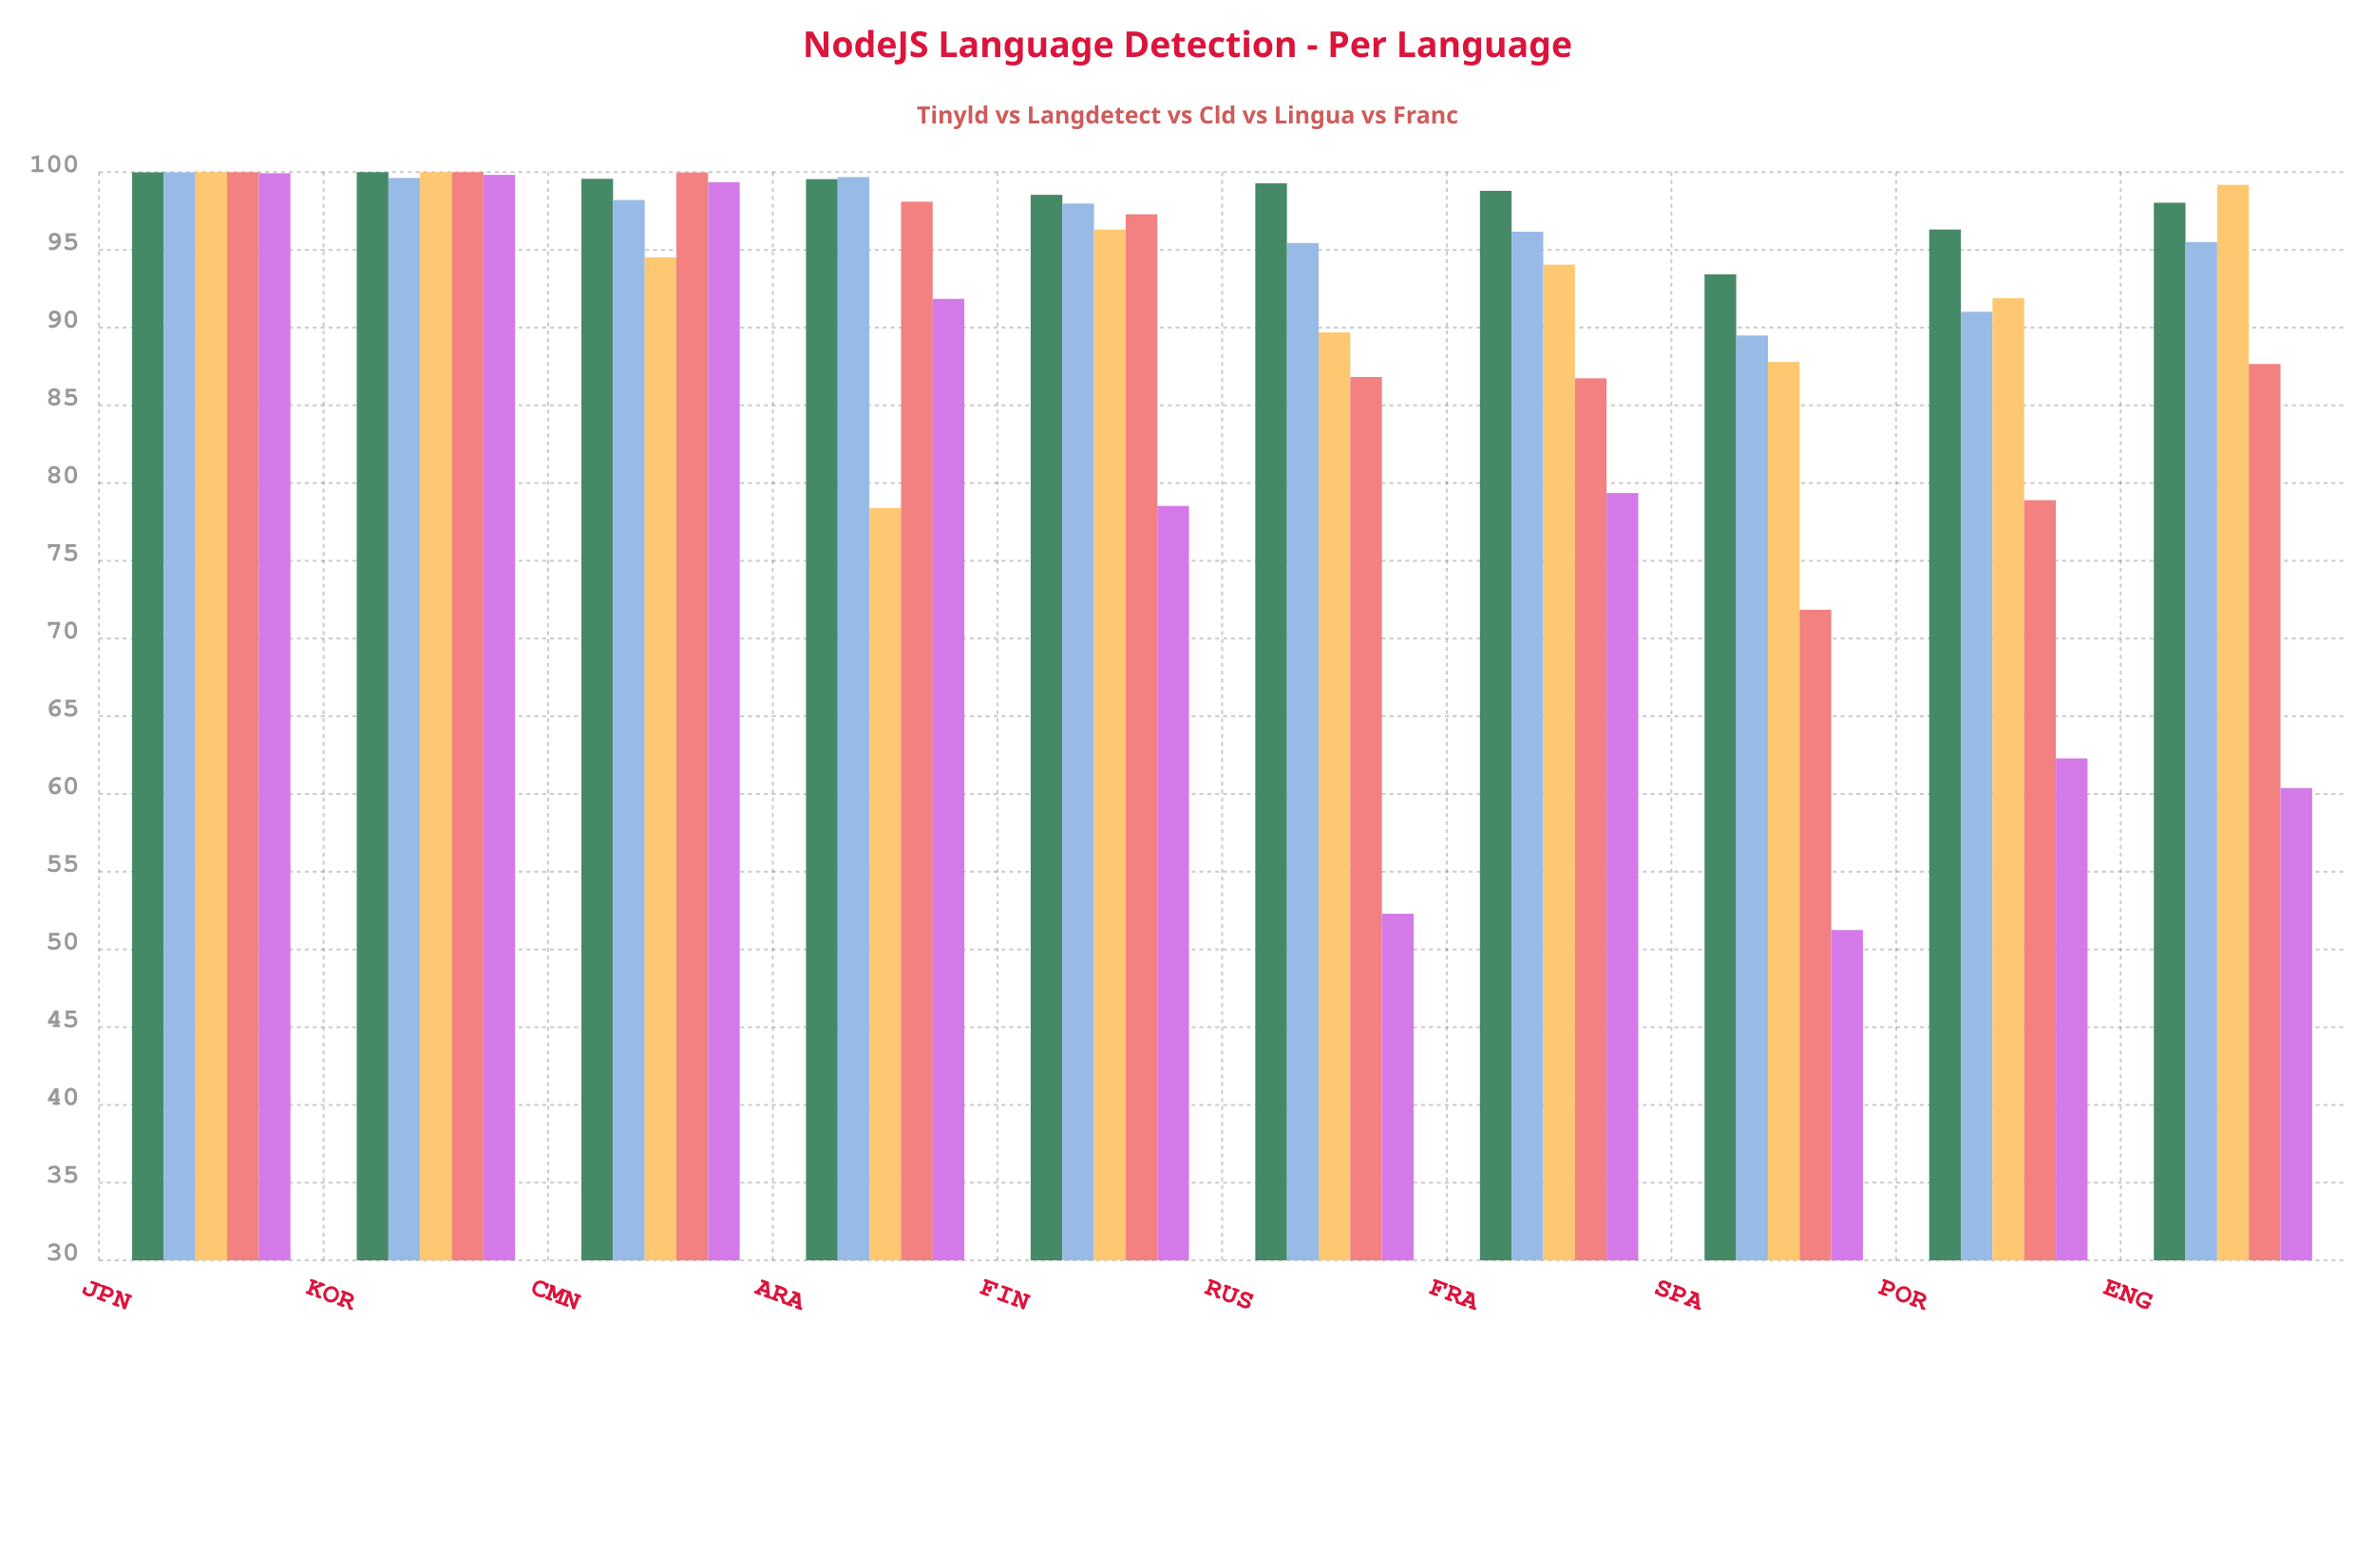
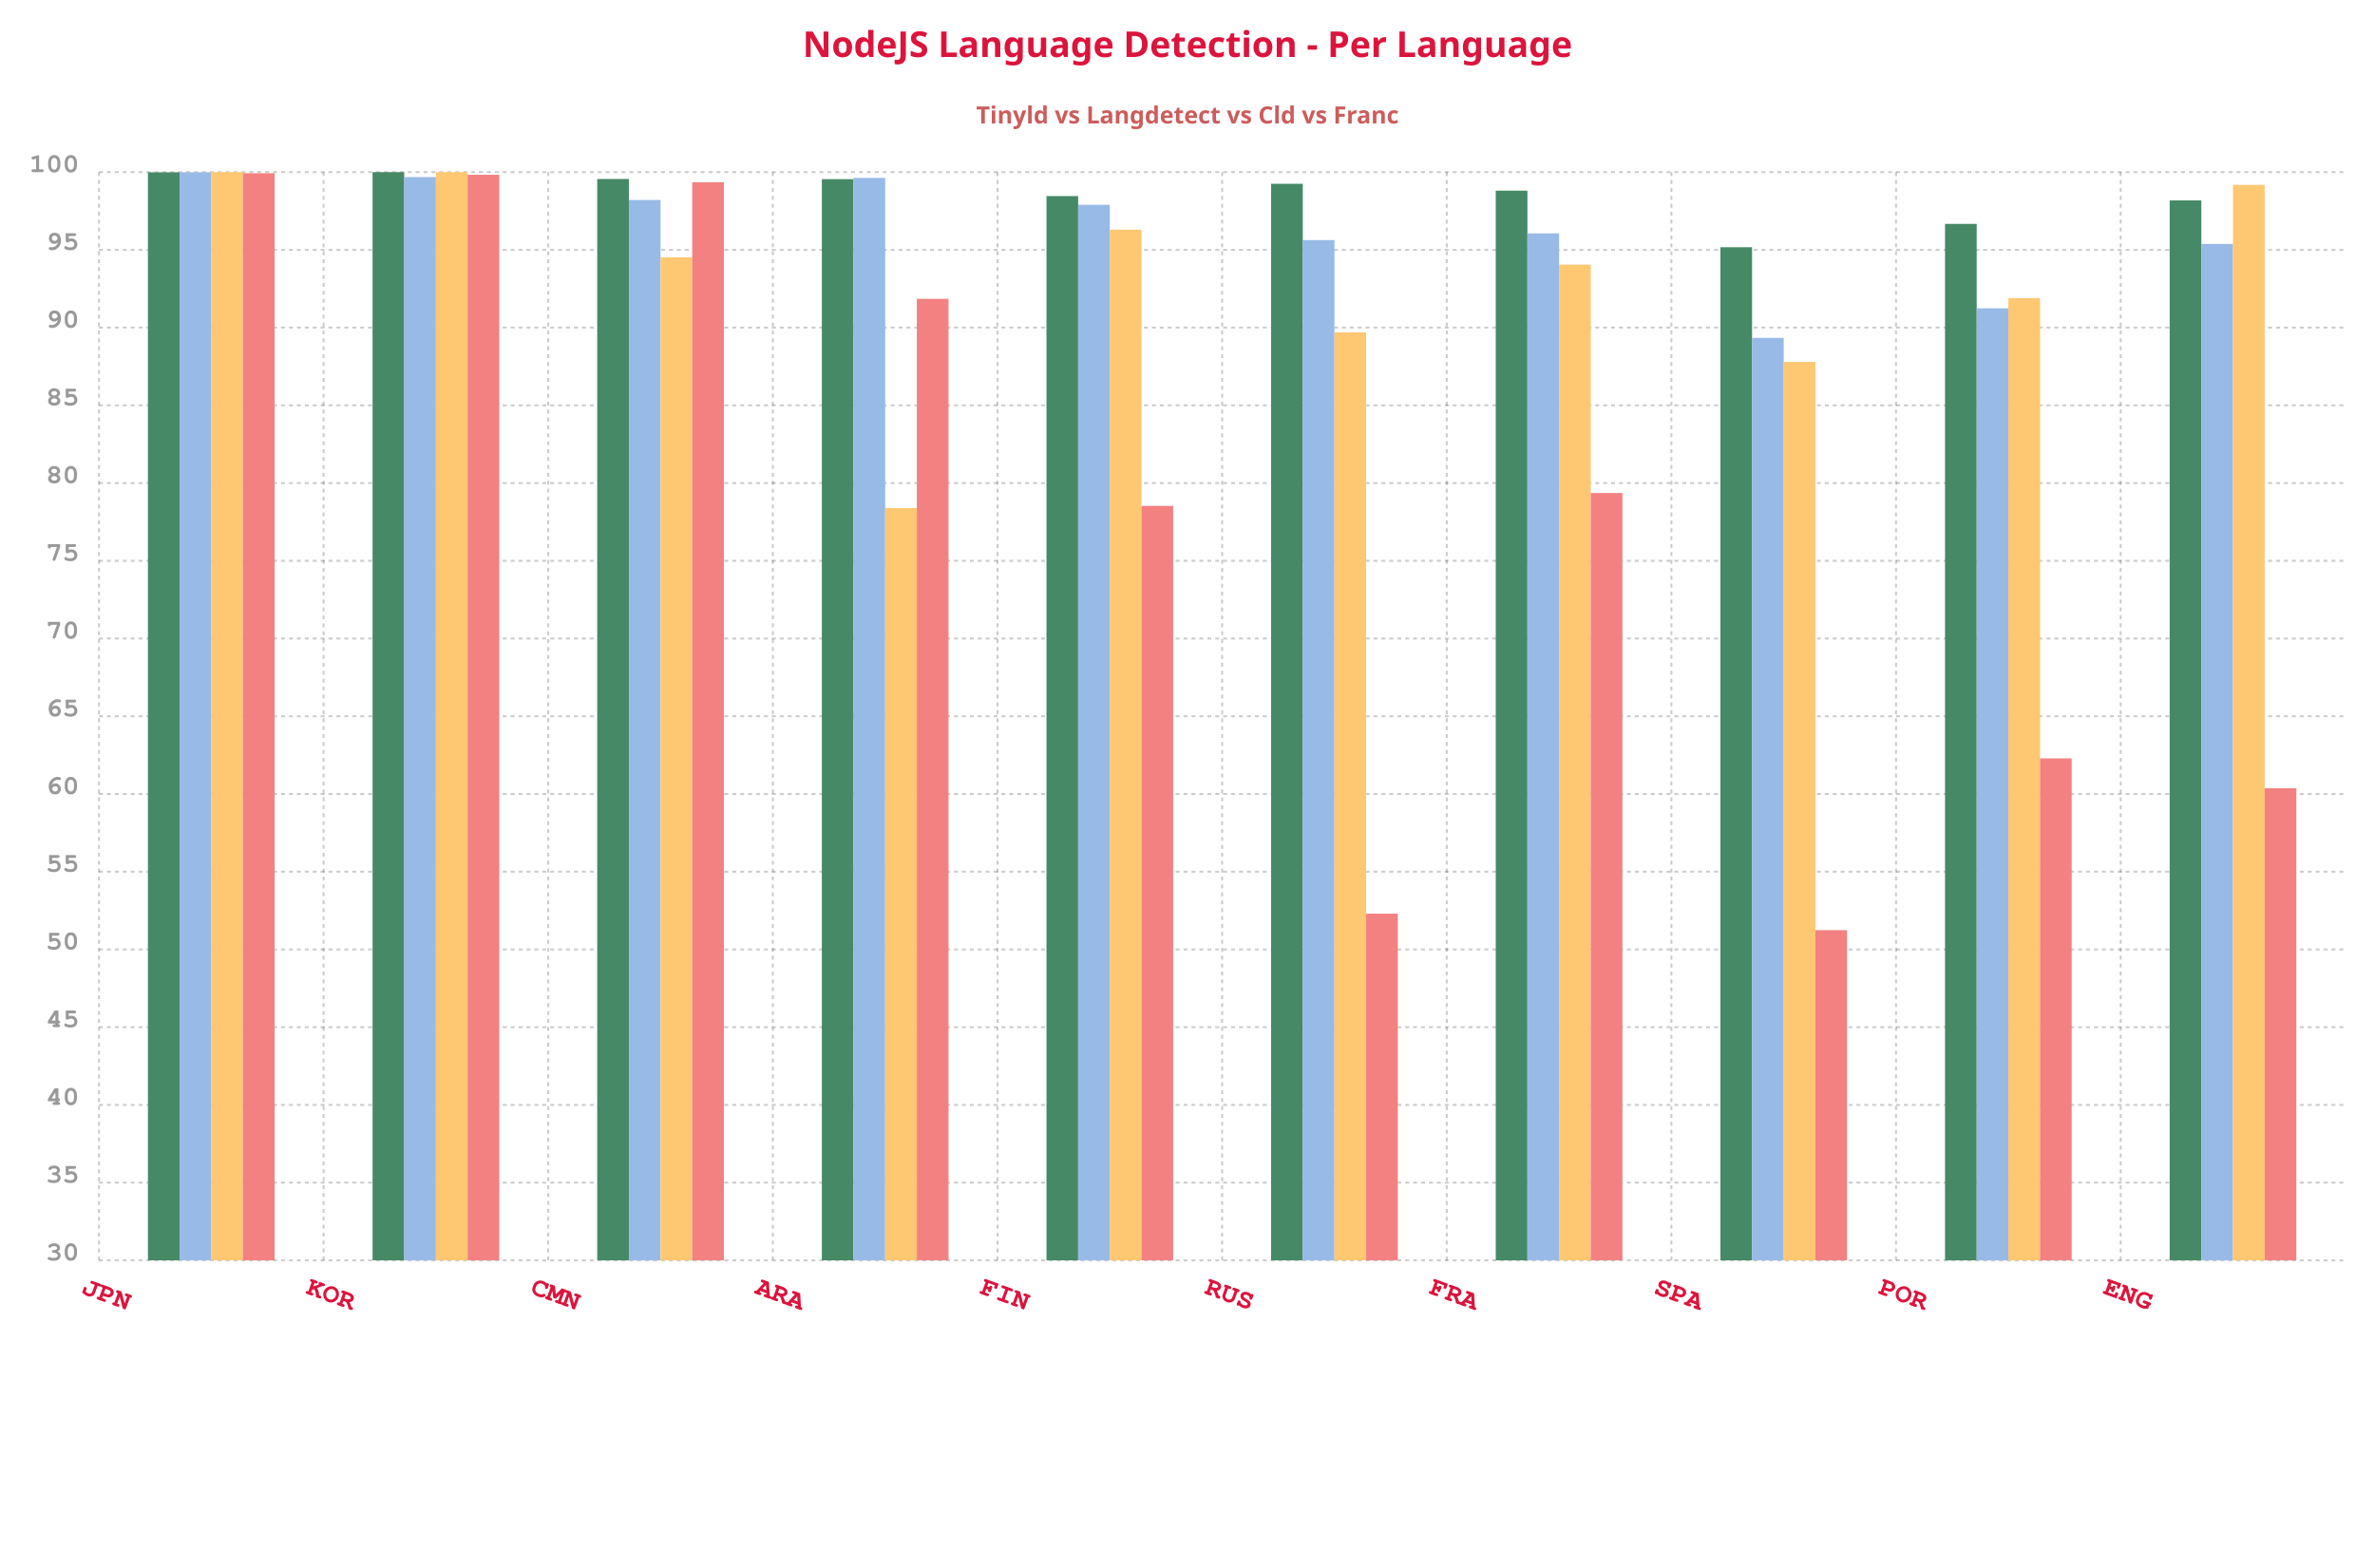
<svg xmlns="http://www.w3.org/2000/svg" xmlns:ns1="http://gionkunz.github.com/chartist-js/ct" width="1200" height="792" class="ct-chart-bar" style="background:#FFF;background:#FFF;">
  <g class="ct-grids" transform="translate(0, 72)">
    <line x1="50" x2="50" y1="15" y2="565" class="ct-grid ct-horizontal" style="stroke:rgba(0,0,0,.2);stroke-width:1px;stroke-dasharray:2px;stroke-dasharray:2px;stroke-width:1px;stroke:rgba(0,0,0,.2);" />
    <line x1="163.5" x2="163.5" y1="15" y2="565" class="ct-grid ct-horizontal" style="stroke:rgba(0,0,0,.2);stroke-width:1px;stroke-dasharray:2px;stroke-dasharray:2px;stroke-width:1px;stroke:rgba(0,0,0,.2);" />
    <line x1="277" x2="277" y1="15" y2="565" class="ct-grid ct-horizontal" style="stroke:rgba(0,0,0,.2);stroke-width:1px;stroke-dasharray:2px;stroke-dasharray:2px;stroke-width:1px;stroke:rgba(0,0,0,.2);" />
    <line x1="390.5" x2="390.5" y1="15" y2="565" class="ct-grid ct-horizontal" style="stroke:rgba(0,0,0,.2);stroke-width:1px;stroke-dasharray:2px;stroke-dasharray:2px;stroke-width:1px;stroke:rgba(0,0,0,.2);" />
    <line x1="504" x2="504" y1="15" y2="565" class="ct-grid ct-horizontal" style="stroke:rgba(0,0,0,.2);stroke-width:1px;stroke-dasharray:2px;stroke-dasharray:2px;stroke-width:1px;stroke:rgba(0,0,0,.2);" />
    <line x1="617.5" x2="617.5" y1="15" y2="565" class="ct-grid ct-horizontal" style="stroke:rgba(0,0,0,.2);stroke-width:1px;stroke-dasharray:2px;stroke-dasharray:2px;stroke-width:1px;stroke:rgba(0,0,0,.2);" />
    <line x1="731" x2="731" y1="15" y2="565" class="ct-grid ct-horizontal" style="stroke:rgba(0,0,0,.2);stroke-width:1px;stroke-dasharray:2px;stroke-dasharray:2px;stroke-width:1px;stroke:rgba(0,0,0,.2);" />
    <line x1="844.5" x2="844.5" y1="15" y2="565" class="ct-grid ct-horizontal" style="stroke:rgba(0,0,0,.2);stroke-width:1px;stroke-dasharray:2px;stroke-dasharray:2px;stroke-width:1px;stroke:rgba(0,0,0,.2);" />
    <line x1="958" x2="958" y1="15" y2="565" class="ct-grid ct-horizontal" style="stroke:rgba(0,0,0,.2);stroke-width:1px;stroke-dasharray:2px;stroke-dasharray:2px;stroke-width:1px;stroke:rgba(0,0,0,.2);" />
    <line x1="1071.5" x2="1071.5" y1="15" y2="565" class="ct-grid ct-horizontal" style="stroke:rgba(0,0,0,.2);stroke-width:1px;stroke-dasharray:2px;stroke-dasharray:2px;stroke-width:1px;stroke:rgba(0,0,0,.2);" />
    <line y1="565" y2="565" x1="50" x2="1185" class="ct-grid ct-vertical" style="stroke:rgba(0,0,0,.2);stroke-width:1px;stroke-dasharray:2px;stroke-dasharray:2px;stroke-width:1px;stroke:rgba(0,0,0,.2);" />
    <line y1="525.714" y2="525.714" x1="50" x2="1185" class="ct-grid ct-vertical" style="stroke:rgba(0,0,0,.2);stroke-width:1px;stroke-dasharray:2px;stroke-dasharray:2px;stroke-width:1px;stroke:rgba(0,0,0,.2);" />
    <line y1="486.429" y2="486.429" x1="50" x2="1185" class="ct-grid ct-vertical" style="stroke:rgba(0,0,0,.2);stroke-width:1px;stroke-dasharray:2px;stroke-dasharray:2px;stroke-width:1px;stroke:rgba(0,0,0,.2);" />
    <line y1="447.143" y2="447.143" x1="50" x2="1185" class="ct-grid ct-vertical" style="stroke:rgba(0,0,0,.2);stroke-width:1px;stroke-dasharray:2px;stroke-dasharray:2px;stroke-width:1px;stroke:rgba(0,0,0,.2);" />
    <line y1="407.857" y2="407.857" x1="50" x2="1185" class="ct-grid ct-vertical" style="stroke:rgba(0,0,0,.2);stroke-width:1px;stroke-dasharray:2px;stroke-dasharray:2px;stroke-width:1px;stroke:rgba(0,0,0,.2);" />
    <line y1="368.571" y2="368.571" x1="50" x2="1185" class="ct-grid ct-vertical" style="stroke:rgba(0,0,0,.2);stroke-width:1px;stroke-dasharray:2px;stroke-dasharray:2px;stroke-width:1px;stroke:rgba(0,0,0,.2);" />
    <line y1="329.286" y2="329.286" x1="50" x2="1185" class="ct-grid ct-vertical" style="stroke:rgba(0,0,0,.2);stroke-width:1px;stroke-dasharray:2px;stroke-dasharray:2px;stroke-width:1px;stroke:rgba(0,0,0,.2);" />
    <line y1="290" y2="290" x1="50" x2="1185" class="ct-grid ct-vertical" style="stroke:rgba(0,0,0,.2);stroke-width:1px;stroke-dasharray:2px;stroke-dasharray:2px;stroke-width:1px;stroke:rgba(0,0,0,.2);" />
    <line y1="250.714" y2="250.714" x1="50" x2="1185" class="ct-grid ct-vertical" style="stroke:rgba(0,0,0,.2);stroke-width:1px;stroke-dasharray:2px;stroke-dasharray:2px;stroke-width:1px;stroke:rgba(0,0,0,.2);" />
    <line y1="211.429" y2="211.429" x1="50" x2="1185" class="ct-grid ct-vertical" style="stroke:rgba(0,0,0,.2);stroke-width:1px;stroke-dasharray:2px;stroke-dasharray:2px;stroke-width:1px;stroke:rgba(0,0,0,.2);" />
    <line y1="172.143" y2="172.143" x1="50" x2="1185" class="ct-grid ct-vertical" style="stroke:rgba(0,0,0,.2);stroke-width:1px;stroke-dasharray:2px;stroke-dasharray:2px;stroke-width:1px;stroke:rgba(0,0,0,.2);" />
    <line y1="132.857" y2="132.857" x1="50" x2="1185" class="ct-grid ct-vertical" style="stroke:rgba(0,0,0,.2);stroke-width:1px;stroke-dasharray:2px;stroke-dasharray:2px;stroke-width:1px;stroke:rgba(0,0,0,.2);" />
    <line y1="93.571" y2="93.571" x1="50" x2="1185" class="ct-grid ct-vertical" style="stroke:rgba(0,0,0,.2);stroke-width:1px;stroke-dasharray:2px;stroke-dasharray:2px;stroke-width:1px;stroke:rgba(0,0,0,.2);" />
    <line y1="54.286" y2="54.286" x1="50" x2="1185" class="ct-grid ct-vertical" style="stroke:rgba(0,0,0,.2);stroke-width:1px;stroke-dasharray:2px;stroke-dasharray:2px;stroke-width:1px;stroke:rgba(0,0,0,.2);" />
    <line y1="15" y2="15" x1="50" x2="1185" class="ct-grid ct-vertical" style="stroke:rgba(0,0,0,.2);stroke-width:1px;stroke-dasharray:2px;stroke-dasharray:2px;stroke-width:1px;stroke:rgba(0,0,0,.2);" />
  </g>
  <g transform="translate(0, 72)">
    <g class="ct-series ct-series-a">
-       <line x1="74.75" x2="74.75" y1="565" y2="15.079" class="ct-bar" ns1:value="99.99" style="stroke:#d70206;stroke:#d70206;fill:none;stroke-width:10px;stroke-width:10px;fill:none;stroke:#468966;stroke-width:16px !important;stroke-width:16px !important;stroke:#468966;" />
-       <line x1="188.25" x2="188.25" y1="565" y2="15" class="ct-bar" ns1:value="100" style="stroke:#d70206;stroke:#d70206;fill:none;stroke-width:10px;stroke-width:10px;fill:none;stroke:#468966;stroke-width:16px !important;stroke-width:16px !important;stroke:#468966;" />
-       <line x1="301.75" x2="301.75" y1="565" y2="18.379" class="ct-bar" ns1:value="99.57" style="stroke:#d70206;stroke:#d70206;fill:none;stroke-width:10px;stroke-width:10px;fill:none;stroke:#468966;stroke-width:16px !important;stroke-width:16px !important;stroke:#468966;" />
-       <line x1="415.25" x2="415.25" y1="565" y2="18.536" class="ct-bar" ns1:value="99.55" style="stroke:#d70206;stroke:#d70206;fill:none;stroke-width:10px;stroke-width:10px;fill:none;stroke:#468966;stroke-width:16px !important;stroke-width:16px !important;stroke:#468966;" />
-       <line x1="528.75" x2="528.75" y1="565" y2="26.471" class="ct-bar" ns1:value="98.54" style="stroke:#d70206;stroke:#d70206;fill:none;stroke-width:10px;stroke-width:10px;fill:none;stroke:#468966;stroke-width:16px !important;stroke-width:16px !important;stroke:#468966;" />
-       <line x1="642.25" x2="642.25" y1="565" y2="20.657" class="ct-bar" ns1:value="99.28" style="stroke:#d70206;stroke:#d70206;fill:none;stroke-width:10px;stroke-width:10px;fill:none;stroke:#468966;stroke-width:16px !important;stroke-width:16px !important;stroke:#468966;" />
-       <line x1="755.75" x2="755.75" y1="565" y2="24.429" class="ct-bar" ns1:value="98.8" style="stroke:#d70206;stroke:#d70206;fill:none;stroke-width:10px;stroke-width:10px;fill:none;stroke:#468966;stroke-width:16px !important;stroke-width:16px !important;stroke:#468966;" />
-       <line x1="869.25" x2="869.25" y1="565" y2="66.621" class="ct-bar" ns1:value="93.43" style="stroke:#d70206;stroke:#d70206;fill:none;stroke-width:10px;stroke-width:10px;fill:none;stroke:#468966;stroke-width:16px !important;stroke-width:16px !important;stroke:#468966;" />
-       <line x1="982.75" x2="982.75" y1="565" y2="43.993" class="ct-bar" ns1:value="96.31" style="stroke:#d70206;stroke:#d70206;fill:none;stroke-width:10px;stroke-width:10px;fill:none;stroke:#468966;stroke-width:16px !important;stroke-width:16px !important;stroke:#468966;" />
-       <line x1="1096.25" x2="1096.25" y1="565" y2="30.479" class="ct-bar" ns1:value="98.03" style="stroke:#d70206;stroke:#d70206;fill:none;stroke-width:10px;stroke-width:10px;fill:none;stroke:#468966;stroke-width:16px !important;stroke-width:16px !important;stroke:#468966;" />
+       <line x1="82.75" x2="82.75" y1="565" y2="15.079" class="ct-bar" ns1:value="99.99" style="stroke:#d70206;stroke:#d70206;fill:none;stroke-width:10px;stroke-width:10px;fill:none;stroke:#468966;stroke-width:16px !important;stroke-width:16px !important;stroke:#468966;" />
+       <line x1="196.25" x2="196.25" y1="565" y2="15" class="ct-bar" ns1:value="100" style="stroke:#d70206;stroke:#d70206;fill:none;stroke-width:10px;stroke-width:10px;fill:none;stroke:#468966;stroke-width:16px !important;stroke-width:16px !important;stroke:#468966;" />
+       <line x1="309.75" x2="309.75" y1="565" y2="18.457" class="ct-bar" ns1:value="99.56" style="stroke:#d70206;stroke:#d70206;fill:none;stroke-width:10px;stroke-width:10px;fill:none;stroke:#468966;stroke-width:16px !important;stroke-width:16px !important;stroke:#468966;" />
+       <line x1="423.25" x2="423.25" y1="565" y2="18.536" class="ct-bar" ns1:value="99.55" style="stroke:#d70206;stroke:#d70206;fill:none;stroke-width:10px;stroke-width:10px;fill:none;stroke:#468966;stroke-width:16px !important;stroke-width:16px !important;stroke:#468966;" />
+       <line x1="536.75" x2="536.75" y1="565" y2="27.1" class="ct-bar" ns1:value="98.46" style="stroke:#d70206;stroke:#d70206;fill:none;stroke-width:10px;stroke-width:10px;fill:none;stroke:#468966;stroke-width:16px !important;stroke-width:16px !important;stroke:#468966;" />
+       <line x1="650.25" x2="650.25" y1="565" y2="20.893" class="ct-bar" ns1:value="99.25" style="stroke:#d70206;stroke:#d70206;fill:none;stroke-width:10px;stroke-width:10px;fill:none;stroke:#468966;stroke-width:16px !important;stroke-width:16px !important;stroke:#468966;" />
+       <line x1="763.75" x2="763.75" y1="565" y2="24.35" class="ct-bar" ns1:value="98.81" style="stroke:#d70206;stroke:#d70206;fill:none;stroke-width:10px;stroke-width:10px;fill:none;stroke:#468966;stroke-width:16px !important;stroke-width:16px !important;stroke:#468966;" />
+       <line x1="877.25" x2="877.25" y1="565" y2="52.95" class="ct-bar" ns1:value="95.17" style="stroke:#d70206;stroke:#d70206;fill:none;stroke-width:10px;stroke-width:10px;fill:none;stroke:#468966;stroke-width:16px !important;stroke-width:16px !important;stroke:#468966;" />
+       <line x1="990.75" x2="990.75" y1="565" y2="41.164" class="ct-bar" ns1:value="96.67" style="stroke:#d70206;stroke:#d70206;fill:none;stroke-width:10px;stroke-width:10px;fill:none;stroke:#468966;stroke-width:16px !important;stroke-width:16px !important;stroke:#468966;" />
+       <line x1="1104.25" x2="1104.25" y1="565" y2="29.3" class="ct-bar" ns1:value="98.18" style="stroke:#d70206;stroke:#d70206;fill:none;stroke-width:10px;stroke-width:10px;fill:none;stroke:#468966;stroke-width:16px !important;stroke-width:16px !important;stroke:#468966;" />
    </g>
    <g class="ct-series ct-series-b">
-       <line x1="90.75" x2="90.75" y1="565" y2="15.079" class="ct-bar" ns1:value="99.99" style="stroke:#f05b4f;stroke:#f05b4f;fill:none;stroke-width:10px;stroke-width:10px;fill:none;stroke:#98BAE7;stroke-width:16px !important;stroke-width:16px !important;stroke:#98BAE7;" />
-       <line x1="204.25" x2="204.25" y1="565" y2="17.928" class="ct-bar" ns1:value="99.6274" style="stroke:#f05b4f;stroke:#f05b4f;fill:none;stroke-width:10px;stroke-width:10px;fill:none;stroke:#98BAE7;stroke-width:16px !important;stroke-width:16px !important;stroke:#98BAE7;" />
-       <line x1="317.75" x2="317.75" y1="565" y2="29.064" class="ct-bar" ns1:value="98.21" style="stroke:#f05b4f;stroke:#f05b4f;fill:none;stroke-width:10px;stroke-width:10px;fill:none;stroke:#98BAE7;stroke-width:16px !important;stroke-width:16px !important;stroke:#98BAE7;" />
-       <line x1="431.25" x2="431.25" y1="565" y2="17.514" class="ct-bar" ns1:value="99.68" style="stroke:#f05b4f;stroke:#f05b4f;fill:none;stroke-width:10px;stroke-width:10px;fill:none;stroke:#98BAE7;stroke-width:16px !important;stroke-width:16px !important;stroke:#98BAE7;" />
-       <line x1="544.75" x2="544.75" y1="565" y2="30.871" class="ct-bar" ns1:value="97.98" style="stroke:#f05b4f;stroke:#f05b4f;fill:none;stroke-width:10px;stroke-width:10px;fill:none;stroke:#98BAE7;stroke-width:16px !important;stroke-width:16px !important;stroke:#98BAE7;" />
-       <line x1="658.25" x2="658.25" y1="565" y2="50.829" class="ct-bar" ns1:value="95.44" style="stroke:#f05b4f;stroke:#f05b4f;fill:none;stroke-width:10px;stroke-width:10px;fill:none;stroke:#98BAE7;stroke-width:16px !important;stroke-width:16px !important;stroke:#98BAE7;" />
-       <line x1="771.75" x2="771.75" y1="565" y2="45.093" class="ct-bar" ns1:value="96.17" style="stroke:#f05b4f;stroke:#f05b4f;fill:none;stroke-width:10px;stroke-width:10px;fill:none;stroke:#98BAE7;stroke-width:16px !important;stroke-width:16px !important;stroke:#98BAE7;" />
-       <line x1="885.25" x2="885.25" y1="565" y2="97.579" class="ct-bar" ns1:value="89.49" style="stroke:#f05b4f;stroke:#f05b4f;fill:none;stroke-width:10px;stroke-width:10px;fill:none;stroke:#98BAE7;stroke-width:16px !important;stroke-width:16px !important;stroke:#98BAE7;" />
-       <line x1="998.75" x2="998.75" y1="565" y2="85.557" class="ct-bar" ns1:value="91.02" style="stroke:#f05b4f;stroke:#f05b4f;fill:none;stroke-width:10px;stroke-width:10px;fill:none;stroke:#98BAE7;stroke-width:16px !important;stroke-width:16px !important;stroke:#98BAE7;" />
-       <line x1="1112.25" x2="1112.25" y1="565" y2="50.357" class="ct-bar" ns1:value="95.5" style="stroke:#f05b4f;stroke:#f05b4f;fill:none;stroke-width:10px;stroke-width:10px;fill:none;stroke:#98BAE7;stroke-width:16px !important;stroke-width:16px !important;stroke:#98BAE7;" />
+       <line x1="98.75" x2="98.75" y1="565" y2="15.079" class="ct-bar" ns1:value="99.99" style="stroke:#f05b4f;stroke:#f05b4f;fill:none;stroke-width:10px;stroke-width:10px;fill:none;stroke:#98BAE7;stroke-width:16px !important;stroke-width:16px !important;stroke:#98BAE7;" />
+       <line x1="212.25" x2="212.25" y1="565" y2="17.481" class="ct-bar" ns1:value="99.6843" style="stroke:#f05b4f;stroke:#f05b4f;fill:none;stroke-width:10px;stroke-width:10px;fill:none;stroke:#98BAE7;stroke-width:16px !important;stroke-width:16px !important;stroke:#98BAE7;" />
+       <line x1="325.75" x2="325.75" y1="565" y2="29.064" class="ct-bar" ns1:value="98.21" style="stroke:#f05b4f;stroke:#f05b4f;fill:none;stroke-width:10px;stroke-width:10px;fill:none;stroke:#98BAE7;stroke-width:16px !important;stroke-width:16px !important;stroke:#98BAE7;" />
+       <line x1="439.25" x2="439.25" y1="565" y2="17.907" class="ct-bar" ns1:value="99.63" style="stroke:#f05b4f;stroke:#f05b4f;fill:none;stroke-width:10px;stroke-width:10px;fill:none;stroke:#98BAE7;stroke-width:16px !important;stroke-width:16px !important;stroke:#98BAE7;" />
+       <line x1="552.75" x2="552.75" y1="565" y2="31.5" class="ct-bar" ns1:value="97.9" style="stroke:#f05b4f;stroke:#f05b4f;fill:none;stroke-width:10px;stroke-width:10px;fill:none;stroke:#98BAE7;stroke-width:16px !important;stroke-width:16px !important;stroke:#98BAE7;" />
+       <line x1="666.25" x2="666.25" y1="565" y2="49.336" class="ct-bar" ns1:value="95.63" style="stroke:#f05b4f;stroke:#f05b4f;fill:none;stroke-width:10px;stroke-width:10px;fill:none;stroke:#98BAE7;stroke-width:16px !important;stroke-width:16px !important;stroke:#98BAE7;" />
+       <line x1="779.75" x2="779.75" y1="565" y2="45.957" class="ct-bar" ns1:value="96.06" style="stroke:#f05b4f;stroke:#f05b4f;fill:none;stroke-width:10px;stroke-width:10px;fill:none;stroke:#98BAE7;stroke-width:16px !important;stroke-width:16px !important;stroke:#98BAE7;" />
+       <line x1="893.25" x2="893.25" y1="565" y2="98.757" class="ct-bar" ns1:value="89.34" style="stroke:#f05b4f;stroke:#f05b4f;fill:none;stroke-width:10px;stroke-width:10px;fill:none;stroke:#98BAE7;stroke-width:16px !important;stroke-width:16px !important;stroke:#98BAE7;" />
+       <line x1="1006.75" x2="1006.75" y1="565" y2="83.829" class="ct-bar" ns1:value="91.24" style="stroke:#f05b4f;stroke:#f05b4f;fill:none;stroke-width:10px;stroke-width:10px;fill:none;stroke:#98BAE7;stroke-width:16px !important;stroke-width:16px !important;stroke:#98BAE7;" />
+       <line x1="1120.25" x2="1120.25" y1="565" y2="51.3" class="ct-bar" ns1:value="95.38" style="stroke:#f05b4f;stroke:#f05b4f;fill:none;stroke-width:10px;stroke-width:10px;fill:none;stroke:#98BAE7;stroke-width:16px !important;stroke-width:16px !important;stroke:#98BAE7;" />
    </g>
    <g class="ct-series ct-series-c">
-       <line x1="106.75" x2="106.75" y1="565" y2="15" class="ct-bar" ns1:value="100" style="stroke:#f4c63d;stroke:#f4c63d;fill:none;stroke-width:10px;stroke-width:10px;fill:none;stroke:#FEC771;stroke-width:16px !important;stroke-width:16px !important;stroke:#FEC771;" />
-       <line x1="220.25" x2="220.25" y1="565" y2="15" class="ct-bar" ns1:value="100" style="stroke:#f4c63d;stroke:#f4c63d;fill:none;stroke-width:10px;stroke-width:10px;fill:none;stroke:#FEC771;stroke-width:16px !important;stroke-width:16px !important;stroke:#FEC771;" />
-       <line x1="333.75" x2="333.75" y1="565" y2="58.057" class="ct-bar" ns1:value="94.52" style="stroke:#f4c63d;stroke:#f4c63d;fill:none;stroke-width:10px;stroke-width:10px;fill:none;stroke:#FEC771;stroke-width:16px !important;stroke-width:16px !important;stroke:#FEC771;" />
-       <line x1="447.25" x2="447.25" y1="565" y2="184.793" class="ct-bar" ns1:value="78.39" style="stroke:#f4c63d;stroke:#f4c63d;fill:none;stroke-width:10px;stroke-width:10px;fill:none;stroke:#FEC771;stroke-width:16px !important;stroke-width:16px !important;stroke:#FEC771;" />
-       <line x1="560.75" x2="560.75" y1="565" y2="44.071" class="ct-bar" ns1:value="96.3" style="stroke:#f4c63d;stroke:#f4c63d;fill:none;stroke-width:10px;stroke-width:10px;fill:none;stroke:#FEC771;stroke-width:16px !important;stroke-width:16px !important;stroke:#FEC771;" />
-       <line x1="674.25" x2="674.25" y1="565" y2="96.007" class="ct-bar" ns1:value="89.69" style="stroke:#f4c63d;stroke:#f4c63d;fill:none;stroke-width:10px;stroke-width:10px;fill:none;stroke:#FEC771;stroke-width:16px !important;stroke-width:16px !important;stroke:#FEC771;" />
-       <line x1="787.75" x2="787.75" y1="565" y2="61.75" class="ct-bar" ns1:value="94.05" style="stroke:#f4c63d;stroke:#f4c63d;fill:none;stroke-width:10px;stroke-width:10px;fill:none;stroke:#FEC771;stroke-width:16px !important;stroke-width:16px !important;stroke:#FEC771;" />
-       <line x1="901.25" x2="901.25" y1="565" y2="110.936" class="ct-bar" ns1:value="87.79" style="stroke:#f4c63d;stroke:#f4c63d;fill:none;stroke-width:10px;stroke-width:10px;fill:none;stroke:#FEC771;stroke-width:16px !important;stroke-width:16px !important;stroke:#FEC771;" />
-       <line x1="1014.75" x2="1014.75" y1="565" y2="78.721" class="ct-bar" ns1:value="91.89" style="stroke:#f4c63d;stroke:#f4c63d;fill:none;stroke-width:10px;stroke-width:10px;fill:none;stroke:#FEC771;stroke-width:16px !important;stroke-width:16px !important;stroke:#FEC771;" />
-       <line x1="1128.25" x2="1128.25" y1="565" y2="21.443" class="ct-bar" ns1:value="99.18" style="stroke:#f4c63d;stroke:#f4c63d;fill:none;stroke-width:10px;stroke-width:10px;fill:none;stroke:#FEC771;stroke-width:16px !important;stroke-width:16px !important;stroke:#FEC771;" />
+       <line x1="114.75" x2="114.75" y1="565" y2="15" class="ct-bar" ns1:value="100" style="stroke:#f4c63d;stroke:#f4c63d;fill:none;stroke-width:10px;stroke-width:10px;fill:none;stroke:#FEC771;stroke-width:16px !important;stroke-width:16px !important;stroke:#FEC771;" />
+       <line x1="228.25" x2="228.25" y1="565" y2="15" class="ct-bar" ns1:value="100" style="stroke:#f4c63d;stroke:#f4c63d;fill:none;stroke-width:10px;stroke-width:10px;fill:none;stroke:#FEC771;stroke-width:16px !important;stroke-width:16px !important;stroke:#FEC771;" />
+       <line x1="341.75" x2="341.75" y1="565" y2="58.057" class="ct-bar" ns1:value="94.52" style="stroke:#f4c63d;stroke:#f4c63d;fill:none;stroke-width:10px;stroke-width:10px;fill:none;stroke:#FEC771;stroke-width:16px !important;stroke-width:16px !important;stroke:#FEC771;" />
+       <line x1="455.25" x2="455.25" y1="565" y2="184.793" class="ct-bar" ns1:value="78.39" style="stroke:#f4c63d;stroke:#f4c63d;fill:none;stroke-width:10px;stroke-width:10px;fill:none;stroke:#FEC771;stroke-width:16px !important;stroke-width:16px !important;stroke:#FEC771;" />
+       <line x1="568.75" x2="568.75" y1="565" y2="44.071" class="ct-bar" ns1:value="96.3" style="stroke:#f4c63d;stroke:#f4c63d;fill:none;stroke-width:10px;stroke-width:10px;fill:none;stroke:#FEC771;stroke-width:16px !important;stroke-width:16px !important;stroke:#FEC771;" />
+       <line x1="682.25" x2="682.25" y1="565" y2="96.007" class="ct-bar" ns1:value="89.69" style="stroke:#f4c63d;stroke:#f4c63d;fill:none;stroke-width:10px;stroke-width:10px;fill:none;stroke:#FEC771;stroke-width:16px !important;stroke-width:16px !important;stroke:#FEC771;" />
+       <line x1="795.75" x2="795.75" y1="565" y2="61.75" class="ct-bar" ns1:value="94.05" style="stroke:#f4c63d;stroke:#f4c63d;fill:none;stroke-width:10px;stroke-width:10px;fill:none;stroke:#FEC771;stroke-width:16px !important;stroke-width:16px !important;stroke:#FEC771;" />
+       <line x1="909.25" x2="909.25" y1="565" y2="110.936" class="ct-bar" ns1:value="87.79" style="stroke:#f4c63d;stroke:#f4c63d;fill:none;stroke-width:10px;stroke-width:10px;fill:none;stroke:#FEC771;stroke-width:16px !important;stroke-width:16px !important;stroke:#FEC771;" />
+       <line x1="1022.75" x2="1022.75" y1="565" y2="78.721" class="ct-bar" ns1:value="91.89" style="stroke:#f4c63d;stroke:#f4c63d;fill:none;stroke-width:10px;stroke-width:10px;fill:none;stroke:#FEC771;stroke-width:16px !important;stroke-width:16px !important;stroke:#FEC771;" />
+       <line x1="1136.25" x2="1136.25" y1="565" y2="21.443" class="ct-bar" ns1:value="99.18" style="stroke:#f4c63d;stroke:#f4c63d;fill:none;stroke-width:10px;stroke-width:10px;fill:none;stroke:#FEC771;stroke-width:16px !important;stroke-width:16px !important;stroke:#FEC771;" />
    </g>
    <g class="ct-series ct-series-d">
-       <line x1="122.75" x2="122.75" y1="565" y2="15" class="ct-bar" ns1:value="100" style="stroke:#d17905;stroke:#d17905;fill:none;stroke-width:10px;stroke-width:10px;fill:none;stroke:#F38181;stroke-width:16px !important;stroke-width:16px !important;stroke:#F38181;" />
-       <line x1="236.25" x2="236.25" y1="565" y2="15" class="ct-bar" ns1:value="100" style="stroke:#d17905;stroke:#d17905;fill:none;stroke-width:10px;stroke-width:10px;fill:none;stroke:#F38181;stroke-width:16px !important;stroke-width:16px !important;stroke:#F38181;" />
-       <line x1="349.75" x2="349.75" y1="565" y2="15.157" class="ct-bar" ns1:value="99.98" style="stroke:#d17905;stroke:#d17905;fill:none;stroke-width:10px;stroke-width:10px;fill:none;stroke:#F38181;stroke-width:16px !important;stroke-width:16px !important;stroke:#F38181;" />
-       <line x1="463.25" x2="463.25" y1="565" y2="29.929" class="ct-bar" ns1:value="98.1" style="stroke:#d17905;stroke:#d17905;fill:none;stroke-width:10px;stroke-width:10px;fill:none;stroke:#F38181;stroke-width:16px !important;stroke-width:16px !important;stroke:#F38181;" />
-       <line x1="576.75" x2="576.75" y1="565" y2="36.293" class="ct-bar" ns1:value="97.29" style="stroke:#d17905;stroke:#d17905;fill:none;stroke-width:10px;stroke-width:10px;fill:none;stroke:#F38181;stroke-width:16px !important;stroke-width:16px !important;stroke:#F38181;" />
-       <line x1="690.25" x2="690.25" y1="565" y2="118.557" class="ct-bar" ns1:value="86.82" style="stroke:#d17905;stroke:#d17905;fill:none;stroke-width:10px;stroke-width:10px;fill:none;stroke:#F38181;stroke-width:16px !important;stroke-width:16px !important;stroke:#F38181;" />
-       <line x1="803.75" x2="803.75" y1="565" y2="119.186" class="ct-bar" ns1:value="86.74" style="stroke:#d17905;stroke:#d17905;fill:none;stroke-width:10px;stroke-width:10px;fill:none;stroke:#F38181;stroke-width:16px !important;stroke-width:16px !important;stroke:#F38181;" />
-       <line x1="917.25" x2="917.25" y1="565" y2="236.179" class="ct-bar" ns1:value="71.85" style="stroke:#d17905;stroke:#d17905;fill:none;stroke-width:10px;stroke-width:10px;fill:none;stroke:#F38181;stroke-width:16px !important;stroke-width:16px !important;stroke:#F38181;" />
-       <line x1="1030.75" x2="1030.75" y1="565" y2="180.786" class="ct-bar" ns1:value="78.9" style="stroke:#d17905;stroke:#d17905;fill:none;stroke-width:10px;stroke-width:10px;fill:none;stroke:#F38181;stroke-width:16px !important;stroke-width:16px !important;stroke:#F38181;" />
-       <line x1="1144.25" x2="1144.25" y1="565" y2="111.957" class="ct-bar" ns1:value="87.66" style="stroke:#d17905;stroke:#d17905;fill:none;stroke-width:10px;stroke-width:10px;fill:none;stroke:#F38181;stroke-width:16px !important;stroke-width:16px !important;stroke:#F38181;" />
-     </g>
-     <g class="ct-series ct-series-e">
-       <line x1="138.75" x2="138.75" y1="565" y2="15.55" class="ct-bar" ns1:value="99.93" style="stroke:#453d3f;stroke:#453d3f;fill:none;stroke-width:10px;stroke-width:10px;fill:none;stroke:#D47AE8;stroke-width:16px !important;stroke-width:16px !important;stroke:#D47AE8;" />
-       <line x1="252.25" x2="252.25" y1="565" y2="16.366" class="ct-bar" ns1:value="99.8261" style="stroke:#453d3f;stroke:#453d3f;fill:none;stroke-width:10px;stroke-width:10px;fill:none;stroke:#D47AE8;stroke-width:16px !important;stroke-width:16px !important;stroke:#D47AE8;" />
-       <line x1="365.75" x2="365.75" y1="565" y2="20.107" class="ct-bar" ns1:value="99.35" style="stroke:#453d3f;stroke:#453d3f;fill:none;stroke-width:10px;stroke-width:10px;fill:none;stroke:#D47AE8;stroke-width:16px !important;stroke-width:16px !important;stroke:#D47AE8;" />
-       <line x1="479.25" x2="479.25" y1="565" y2="79.036" class="ct-bar" ns1:value="91.85" style="stroke:#453d3f;stroke:#453d3f;fill:none;stroke-width:10px;stroke-width:10px;fill:none;stroke:#D47AE8;stroke-width:16px !important;stroke-width:16px !important;stroke:#D47AE8;" />
-       <line x1="592.75" x2="592.75" y1="565" y2="183.693" class="ct-bar" ns1:value="78.53" style="stroke:#453d3f;stroke:#453d3f;fill:none;stroke-width:10px;stroke-width:10px;fill:none;stroke:#D47AE8;stroke-width:16px !important;stroke-width:16px !important;stroke:#D47AE8;" />
-       <line x1="706.25" x2="706.25" y1="565" y2="389.786" class="ct-bar" ns1:value="52.3" style="stroke:#453d3f;stroke:#453d3f;fill:none;stroke-width:10px;stroke-width:10px;fill:none;stroke:#D47AE8;stroke-width:16px !important;stroke-width:16px !important;stroke:#D47AE8;" />
-       <line x1="819.75" x2="819.75" y1="565" y2="177.171" class="ct-bar" ns1:value="79.36" style="stroke:#453d3f;stroke:#453d3f;fill:none;stroke-width:10px;stroke-width:10px;fill:none;stroke:#D47AE8;stroke-width:16px !important;stroke-width:16px !important;stroke:#D47AE8;" />
-       <line x1="933.25" x2="933.25" y1="565" y2="398.036" class="ct-bar" ns1:value="51.25" style="stroke:#453d3f;stroke:#453d3f;fill:none;stroke-width:10px;stroke-width:10px;fill:none;stroke:#D47AE8;stroke-width:16px !important;stroke-width:16px !important;stroke:#D47AE8;" />
-       <line x1="1046.75" x2="1046.75" y1="565" y2="311.293" class="ct-bar" ns1:value="62.29" style="stroke:#453d3f;stroke:#453d3f;fill:none;stroke-width:10px;stroke-width:10px;fill:none;stroke:#D47AE8;stroke-width:16px !important;stroke-width:16px !important;stroke:#D47AE8;" />
-       <line x1="1160.25" x2="1160.25" y1="565" y2="326.3" class="ct-bar" ns1:value="60.38" style="stroke:#453d3f;stroke:#453d3f;fill:none;stroke-width:10px;stroke-width:10px;fill:none;stroke:#D47AE8;stroke-width:16px !important;stroke-width:16px !important;stroke:#D47AE8;" />
+       <line x1="130.75" x2="130.75" y1="565" y2="15.55" class="ct-bar" ns1:value="99.93" style="stroke:#d17905;stroke:#d17905;fill:none;stroke-width:10px;stroke-width:10px;fill:none;stroke:#F38181;stroke-width:16px !important;stroke-width:16px !important;stroke:#F38181;" />
+       <line x1="244.25" x2="244.25" y1="565" y2="16.336" class="ct-bar" ns1:value="99.83" style="stroke:#d17905;stroke:#d17905;fill:none;stroke-width:10px;stroke-width:10px;fill:none;stroke:#F38181;stroke-width:16px !important;stroke-width:16px !important;stroke:#F38181;" />
+       <line x1="357.75" x2="357.75" y1="565" y2="20.107" class="ct-bar" ns1:value="99.35" style="stroke:#d17905;stroke:#d17905;fill:none;stroke-width:10px;stroke-width:10px;fill:none;stroke:#F38181;stroke-width:16px !important;stroke-width:16px !important;stroke:#F38181;" />
+       <line x1="471.25" x2="471.25" y1="565" y2="79.036" class="ct-bar" ns1:value="91.85" style="stroke:#d17905;stroke:#d17905;fill:none;stroke-width:10px;stroke-width:10px;fill:none;stroke:#F38181;stroke-width:16px !important;stroke-width:16px !important;stroke:#F38181;" />
+       <line x1="584.75" x2="584.75" y1="565" y2="183.693" class="ct-bar" ns1:value="78.53" style="stroke:#d17905;stroke:#d17905;fill:none;stroke-width:10px;stroke-width:10px;fill:none;stroke:#F38181;stroke-width:16px !important;stroke-width:16px !important;stroke:#F38181;" />
+       <line x1="698.25" x2="698.25" y1="565" y2="389.786" class="ct-bar" ns1:value="52.3" style="stroke:#d17905;stroke:#d17905;fill:none;stroke-width:10px;stroke-width:10px;fill:none;stroke:#F38181;stroke-width:16px !important;stroke-width:16px !important;stroke:#F38181;" />
+       <line x1="811.75" x2="811.75" y1="565" y2="177.171" class="ct-bar" ns1:value="79.36" style="stroke:#d17905;stroke:#d17905;fill:none;stroke-width:10px;stroke-width:10px;fill:none;stroke:#F38181;stroke-width:16px !important;stroke-width:16px !important;stroke:#F38181;" />
+       <line x1="925.25" x2="925.25" y1="565" y2="398.114" class="ct-bar" ns1:value="51.24" style="stroke:#d17905;stroke:#d17905;fill:none;stroke-width:10px;stroke-width:10px;fill:none;stroke:#F38181;stroke-width:16px !important;stroke-width:16px !important;stroke:#F38181;" />
+       <line x1="1038.75" x2="1038.75" y1="565" y2="311.293" class="ct-bar" ns1:value="62.29" style="stroke:#d17905;stroke:#d17905;fill:none;stroke-width:10px;stroke-width:10px;fill:none;stroke:#F38181;stroke-width:16px !important;stroke-width:16px !important;stroke:#F38181;" />
+       <line x1="1152.25" x2="1152.25" y1="565" y2="326.379" class="ct-bar" ns1:value="60.37" style="stroke:#d17905;stroke:#d17905;fill:none;stroke-width:10px;stroke-width:10px;fill:none;stroke:#F38181;stroke-width:16px !important;stroke-width:16px !important;stroke:#F38181;" />
    </g>
  </g>
  <g class="ct-labels" transform="translate(0, 72)">
    <text x="50" y="585" width="113.5" height="20" class="ct-label ct-horizontal ct-end" transform="rotate(20, 50, 585) translate(-10, 0)" style="text-anchor:start;text-align:center;justify-content:center;text-anchor:start;text-align:left;display:block;fill:rgba(0,0,0,.4);color:rgba(0,0,0,.4);font-size:12px;line-height:1;line-height:1;font-size:12px;color:rgba(0,0,0,.4);fill:rgba(0,0,0,.4);font-family:Courier;font-weight:bold;font-size:14px;fill:crimson;text-anchor:start;text-anchor:start;fill:crimson;font-size:14px;font-weight:bold;font-family:Courier;">JPN</text>
    <text x="163.5" y="585" width="113.5" height="20" class="ct-label ct-horizontal ct-end" transform="rotate(20, 163.5, 585) translate(-10, 0)" style="text-anchor:start;text-align:center;justify-content:center;text-anchor:start;text-align:left;display:block;fill:rgba(0,0,0,.4);color:rgba(0,0,0,.4);font-size:12px;line-height:1;line-height:1;font-size:12px;color:rgba(0,0,0,.4);fill:rgba(0,0,0,.4);font-family:Courier;font-weight:bold;font-size:14px;fill:crimson;text-anchor:start;text-anchor:start;fill:crimson;font-size:14px;font-weight:bold;font-family:Courier;">KOR</text>
    <text x="277" y="585" width="113.5" height="20" class="ct-label ct-horizontal ct-end" transform="rotate(20, 277, 585) translate(-10, 0)" style="text-anchor:start;text-align:center;justify-content:center;text-anchor:start;text-align:left;display:block;fill:rgba(0,0,0,.4);color:rgba(0,0,0,.4);font-size:12px;line-height:1;line-height:1;font-size:12px;color:rgba(0,0,0,.4);fill:rgba(0,0,0,.4);font-family:Courier;font-weight:bold;font-size:14px;fill:crimson;text-anchor:start;text-anchor:start;fill:crimson;font-size:14px;font-weight:bold;font-family:Courier;">CMN</text>
    <text x="390.5" y="585" width="113.5" height="20" class="ct-label ct-horizontal ct-end" transform="rotate(20, 390.5, 585) translate(-10, 0)" style="text-anchor:start;text-align:center;justify-content:center;text-anchor:start;text-align:left;display:block;fill:rgba(0,0,0,.4);color:rgba(0,0,0,.4);font-size:12px;line-height:1;line-height:1;font-size:12px;color:rgba(0,0,0,.4);fill:rgba(0,0,0,.4);font-family:Courier;font-weight:bold;font-size:14px;fill:crimson;text-anchor:start;text-anchor:start;fill:crimson;font-size:14px;font-weight:bold;font-family:Courier;">ARA</text>
    <text x="504" y="585" width="113.5" height="20" class="ct-label ct-horizontal ct-end" transform="rotate(20, 504, 585) translate(-10, 0)" style="text-anchor:start;text-align:center;justify-content:center;text-anchor:start;text-align:left;display:block;fill:rgba(0,0,0,.4);color:rgba(0,0,0,.4);font-size:12px;line-height:1;line-height:1;font-size:12px;color:rgba(0,0,0,.4);fill:rgba(0,0,0,.4);font-family:Courier;font-weight:bold;font-size:14px;fill:crimson;text-anchor:start;text-anchor:start;fill:crimson;font-size:14px;font-weight:bold;font-family:Courier;">FIN</text>
    <text x="617.5" y="585" width="113.5" height="20" class="ct-label ct-horizontal ct-end" transform="rotate(20, 617.5, 585) translate(-10, 0)" style="text-anchor:start;text-align:center;justify-content:center;text-anchor:start;text-align:left;display:block;fill:rgba(0,0,0,.4);color:rgba(0,0,0,.4);font-size:12px;line-height:1;line-height:1;font-size:12px;color:rgba(0,0,0,.4);fill:rgba(0,0,0,.4);font-family:Courier;font-weight:bold;font-size:14px;fill:crimson;text-anchor:start;text-anchor:start;fill:crimson;font-size:14px;font-weight:bold;font-family:Courier;">RUS</text>
    <text x="731" y="585" width="113.5" height="20" class="ct-label ct-horizontal ct-end" transform="rotate(20, 731, 585) translate(-10, 0)" style="text-anchor:start;text-align:center;justify-content:center;text-anchor:start;text-align:left;display:block;fill:rgba(0,0,0,.4);color:rgba(0,0,0,.4);font-size:12px;line-height:1;line-height:1;font-size:12px;color:rgba(0,0,0,.4);fill:rgba(0,0,0,.4);font-family:Courier;font-weight:bold;font-size:14px;fill:crimson;text-anchor:start;text-anchor:start;fill:crimson;font-size:14px;font-weight:bold;font-family:Courier;">FRA</text>
    <text x="844.5" y="585" width="113.5" height="20" class="ct-label ct-horizontal ct-end" transform="rotate(20, 844.5, 585) translate(-10, 0)" style="text-anchor:start;text-align:center;justify-content:center;text-anchor:start;text-align:left;display:block;fill:rgba(0,0,0,.4);color:rgba(0,0,0,.4);font-size:12px;line-height:1;line-height:1;font-size:12px;color:rgba(0,0,0,.4);fill:rgba(0,0,0,.4);font-family:Courier;font-weight:bold;font-size:14px;fill:crimson;text-anchor:start;text-anchor:start;fill:crimson;font-size:14px;font-weight:bold;font-family:Courier;">SPA</text>
    <text x="958" y="585" width="113.5" height="20" class="ct-label ct-horizontal ct-end" transform="rotate(20, 958, 585) translate(-10, 0)" style="text-anchor:start;text-align:center;justify-content:center;text-anchor:start;text-align:left;display:block;fill:rgba(0,0,0,.4);color:rgba(0,0,0,.4);font-size:12px;line-height:1;line-height:1;font-size:12px;color:rgba(0,0,0,.4);fill:rgba(0,0,0,.4);font-family:Courier;font-weight:bold;font-size:14px;fill:crimson;text-anchor:start;text-anchor:start;fill:crimson;font-size:14px;font-weight:bold;font-family:Courier;">POR</text>
    <text x="1071.5" y="585" width="113.5" height="20" class="ct-label ct-horizontal ct-end" transform="rotate(20, 1071.5, 585) translate(-10, 0)" style="text-anchor:start;text-align:center;justify-content:center;text-anchor:start;text-align:left;display:block;fill:rgba(0,0,0,.4);color:rgba(0,0,0,.4);font-size:12px;line-height:1;line-height:1;font-size:12px;color:rgba(0,0,0,.4);fill:rgba(0,0,0,.4);font-family:Courier;font-weight:bold;font-size:14px;fill:crimson;text-anchor:start;text-anchor:start;fill:crimson;font-size:14px;font-weight:bold;font-family:Courier;">ENG</text>
    <text y="565" x="40" height="39.286" width="30" class="ct-label ct-vertical ct-start" style="text-anchor:end;text-align:right;display:block;fill:rgba(0,0,0,.4);color:rgba(0,0,0,.4);font-size:12px;line-height:1;line-height:1;font-size:12px;color:rgba(0,0,0,.4);fill:rgba(0,0,0,.4);font-family:Courier;font-weight:bold;font-size:14px;text-anchor:end;text-anchor:end;font-size:14px;font-weight:bold;font-family:Courier;">30</text>
    <text y="525.714" x="40" height="39.286" width="30" class="ct-label ct-vertical ct-start" style="text-anchor:end;text-align:right;display:block;fill:rgba(0,0,0,.4);color:rgba(0,0,0,.4);font-size:12px;line-height:1;line-height:1;font-size:12px;color:rgba(0,0,0,.4);fill:rgba(0,0,0,.4);font-family:Courier;font-weight:bold;font-size:14px;text-anchor:end;text-anchor:end;font-size:14px;font-weight:bold;font-family:Courier;">35</text>
    <text y="486.429" x="40" height="39.286" width="30" class="ct-label ct-vertical ct-start" style="text-anchor:end;text-align:right;display:block;fill:rgba(0,0,0,.4);color:rgba(0,0,0,.4);font-size:12px;line-height:1;line-height:1;font-size:12px;color:rgba(0,0,0,.4);fill:rgba(0,0,0,.4);font-family:Courier;font-weight:bold;font-size:14px;text-anchor:end;text-anchor:end;font-size:14px;font-weight:bold;font-family:Courier;">40</text>
    <text y="447.143" x="40" height="39.286" width="30" class="ct-label ct-vertical ct-start" style="text-anchor:end;text-align:right;display:block;fill:rgba(0,0,0,.4);color:rgba(0,0,0,.4);font-size:12px;line-height:1;line-height:1;font-size:12px;color:rgba(0,0,0,.4);fill:rgba(0,0,0,.4);font-family:Courier;font-weight:bold;font-size:14px;text-anchor:end;text-anchor:end;font-size:14px;font-weight:bold;font-family:Courier;">45</text>
    <text y="407.857" x="40" height="39.286" width="30" class="ct-label ct-vertical ct-start" style="text-anchor:end;text-align:right;display:block;fill:rgba(0,0,0,.4);color:rgba(0,0,0,.4);font-size:12px;line-height:1;line-height:1;font-size:12px;color:rgba(0,0,0,.4);fill:rgba(0,0,0,.4);font-family:Courier;font-weight:bold;font-size:14px;text-anchor:end;text-anchor:end;font-size:14px;font-weight:bold;font-family:Courier;">50</text>
    <text y="368.571" x="40" height="39.286" width="30" class="ct-label ct-vertical ct-start" style="text-anchor:end;text-align:right;display:block;fill:rgba(0,0,0,.4);color:rgba(0,0,0,.4);font-size:12px;line-height:1;line-height:1;font-size:12px;color:rgba(0,0,0,.4);fill:rgba(0,0,0,.4);font-family:Courier;font-weight:bold;font-size:14px;text-anchor:end;text-anchor:end;font-size:14px;font-weight:bold;font-family:Courier;">55</text>
    <text y="329.286" x="40" height="39.286" width="30" class="ct-label ct-vertical ct-start" style="text-anchor:end;text-align:right;display:block;fill:rgba(0,0,0,.4);color:rgba(0,0,0,.4);font-size:12px;line-height:1;line-height:1;font-size:12px;color:rgba(0,0,0,.4);fill:rgba(0,0,0,.4);font-family:Courier;font-weight:bold;font-size:14px;text-anchor:end;text-anchor:end;font-size:14px;font-weight:bold;font-family:Courier;">60</text>
    <text y="290" x="40" height="39.286" width="30" class="ct-label ct-vertical ct-start" style="text-anchor:end;text-align:right;display:block;fill:rgba(0,0,0,.4);color:rgba(0,0,0,.4);font-size:12px;line-height:1;line-height:1;font-size:12px;color:rgba(0,0,0,.4);fill:rgba(0,0,0,.4);font-family:Courier;font-weight:bold;font-size:14px;text-anchor:end;text-anchor:end;font-size:14px;font-weight:bold;font-family:Courier;">65</text>
    <text y="250.714" x="40" height="39.286" width="30" class="ct-label ct-vertical ct-start" style="text-anchor:end;text-align:right;display:block;fill:rgba(0,0,0,.4);color:rgba(0,0,0,.4);font-size:12px;line-height:1;line-height:1;font-size:12px;color:rgba(0,0,0,.4);fill:rgba(0,0,0,.4);font-family:Courier;font-weight:bold;font-size:14px;text-anchor:end;text-anchor:end;font-size:14px;font-weight:bold;font-family:Courier;">70</text>
    <text y="211.429" x="40" height="39.286" width="30" class="ct-label ct-vertical ct-start" style="text-anchor:end;text-align:right;display:block;fill:rgba(0,0,0,.4);color:rgba(0,0,0,.4);font-size:12px;line-height:1;line-height:1;font-size:12px;color:rgba(0,0,0,.4);fill:rgba(0,0,0,.4);font-family:Courier;font-weight:bold;font-size:14px;text-anchor:end;text-anchor:end;font-size:14px;font-weight:bold;font-family:Courier;">75</text>
    <text y="172.143" x="40" height="39.286" width="30" class="ct-label ct-vertical ct-start" style="text-anchor:end;text-align:right;display:block;fill:rgba(0,0,0,.4);color:rgba(0,0,0,.4);font-size:12px;line-height:1;line-height:1;font-size:12px;color:rgba(0,0,0,.4);fill:rgba(0,0,0,.4);font-family:Courier;font-weight:bold;font-size:14px;text-anchor:end;text-anchor:end;font-size:14px;font-weight:bold;font-family:Courier;">80</text>
    <text y="132.857" x="40" height="39.286" width="30" class="ct-label ct-vertical ct-start" style="text-anchor:end;text-align:right;display:block;fill:rgba(0,0,0,.4);color:rgba(0,0,0,.4);font-size:12px;line-height:1;line-height:1;font-size:12px;color:rgba(0,0,0,.4);fill:rgba(0,0,0,.4);font-family:Courier;font-weight:bold;font-size:14px;text-anchor:end;text-anchor:end;font-size:14px;font-weight:bold;font-family:Courier;">85</text>
    <text y="93.571" x="40" height="39.286" width="30" class="ct-label ct-vertical ct-start" style="text-anchor:end;text-align:right;display:block;fill:rgba(0,0,0,.4);color:rgba(0,0,0,.4);font-size:12px;line-height:1;line-height:1;font-size:12px;color:rgba(0,0,0,.4);fill:rgba(0,0,0,.4);font-family:Courier;font-weight:bold;font-size:14px;text-anchor:end;text-anchor:end;font-size:14px;font-weight:bold;font-family:Courier;">90</text>
    <text y="54.286" x="40" height="39.286" width="30" class="ct-label ct-vertical ct-start" style="text-anchor:end;text-align:right;display:block;fill:rgba(0,0,0,.4);color:rgba(0,0,0,.4);font-size:12px;line-height:1;line-height:1;font-size:12px;color:rgba(0,0,0,.4);fill:rgba(0,0,0,.4);font-family:Courier;font-weight:bold;font-size:14px;text-anchor:end;text-anchor:end;font-size:14px;font-weight:bold;font-family:Courier;">95</text>
    <text y="15" x="40" height="30" width="30" class="ct-label ct-vertical ct-start" style="text-anchor:end;text-align:right;display:block;fill:rgba(0,0,0,.4);color:rgba(0,0,0,.4);font-size:12px;line-height:1;line-height:1;font-size:12px;color:rgba(0,0,0,.4);fill:rgba(0,0,0,.4);font-family:Courier;font-weight:bold;font-size:14px;text-anchor:end;text-anchor:end;font-size:14px;font-weight:bold;font-family:Courier;">100</text>
  </g>
  <text x="600" y="28.8" height="48" font-size="18px" font-family="Verdana" font-weight="bold" fill="crimson" text-anchor="middle" role="caption">NodeJS Language Detection - Per Language</text>
-   <text x="600" y="62.4" height="24" font-size="12px" font-family="Verdana" font-weight="bold" fill="indianred" text-anchor="middle">Tinyld vs Langdetect vs Cld vs Lingua vs Franc</text>
+   <text x="600" y="62.4" height="24" font-size="12px" font-family="Verdana" font-weight="bold" fill="indianred" text-anchor="middle">Tinyld vs Langdetect vs Cld vs Franc</text>
</svg>
